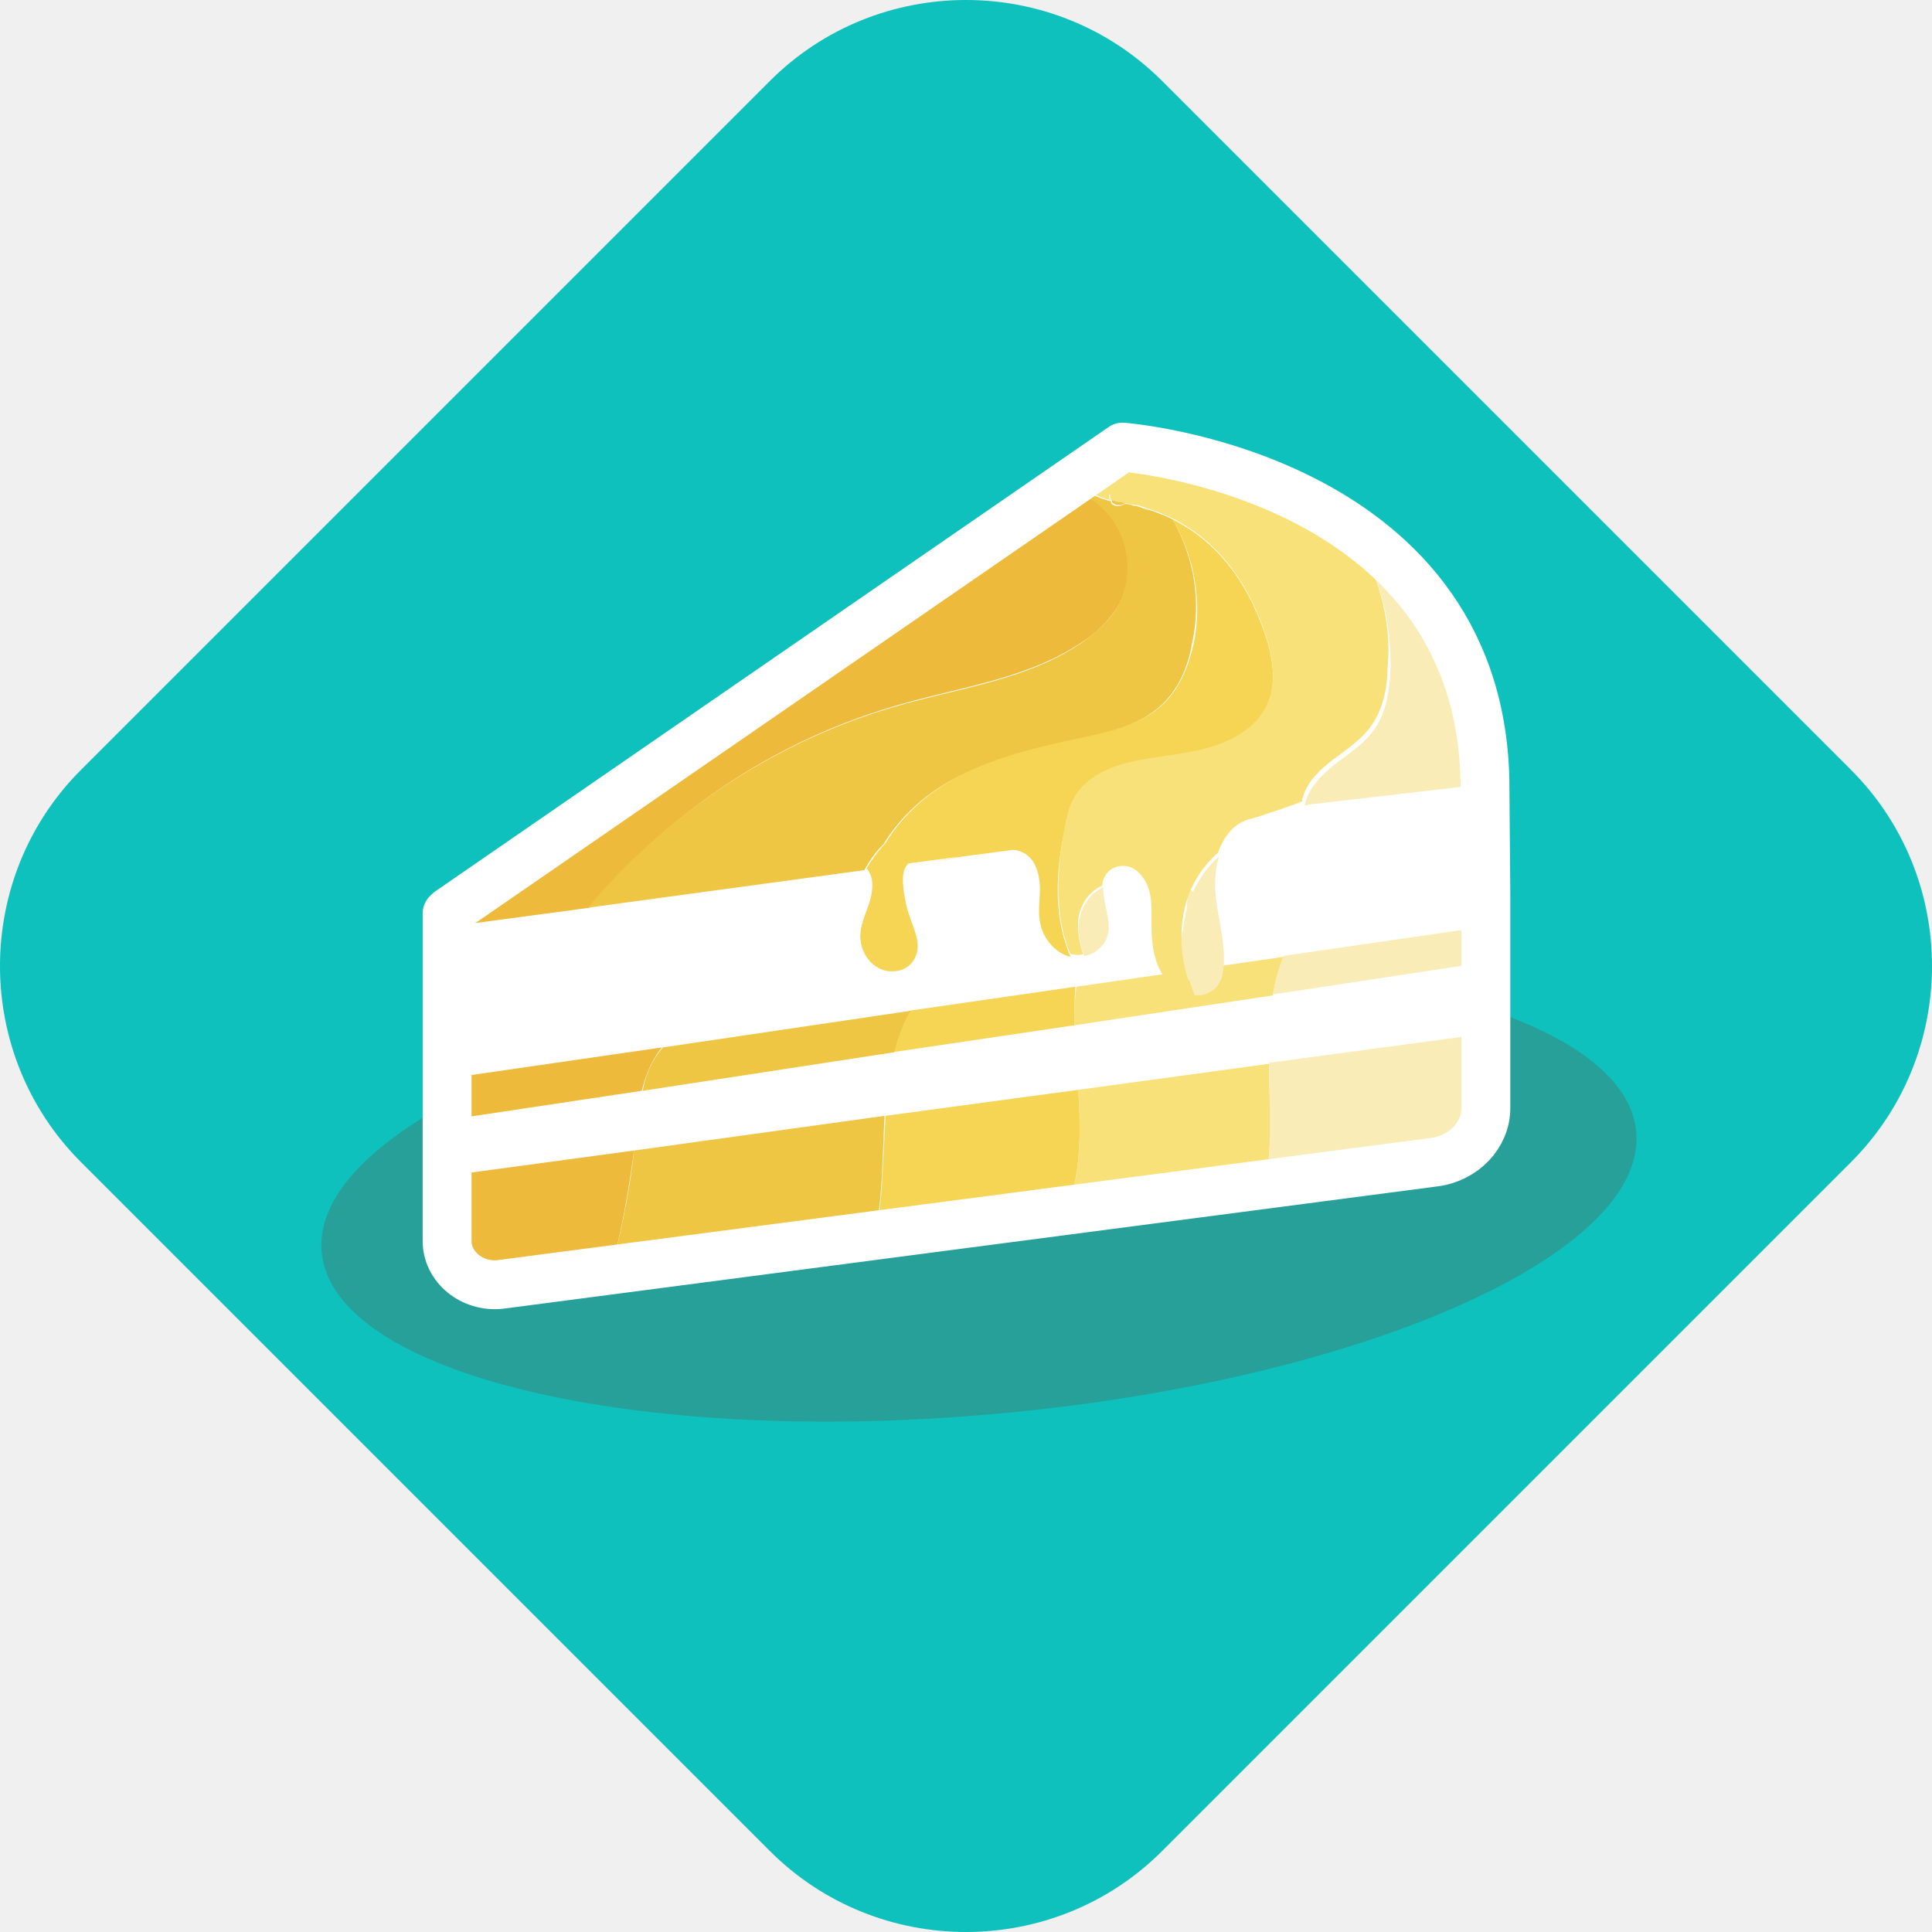
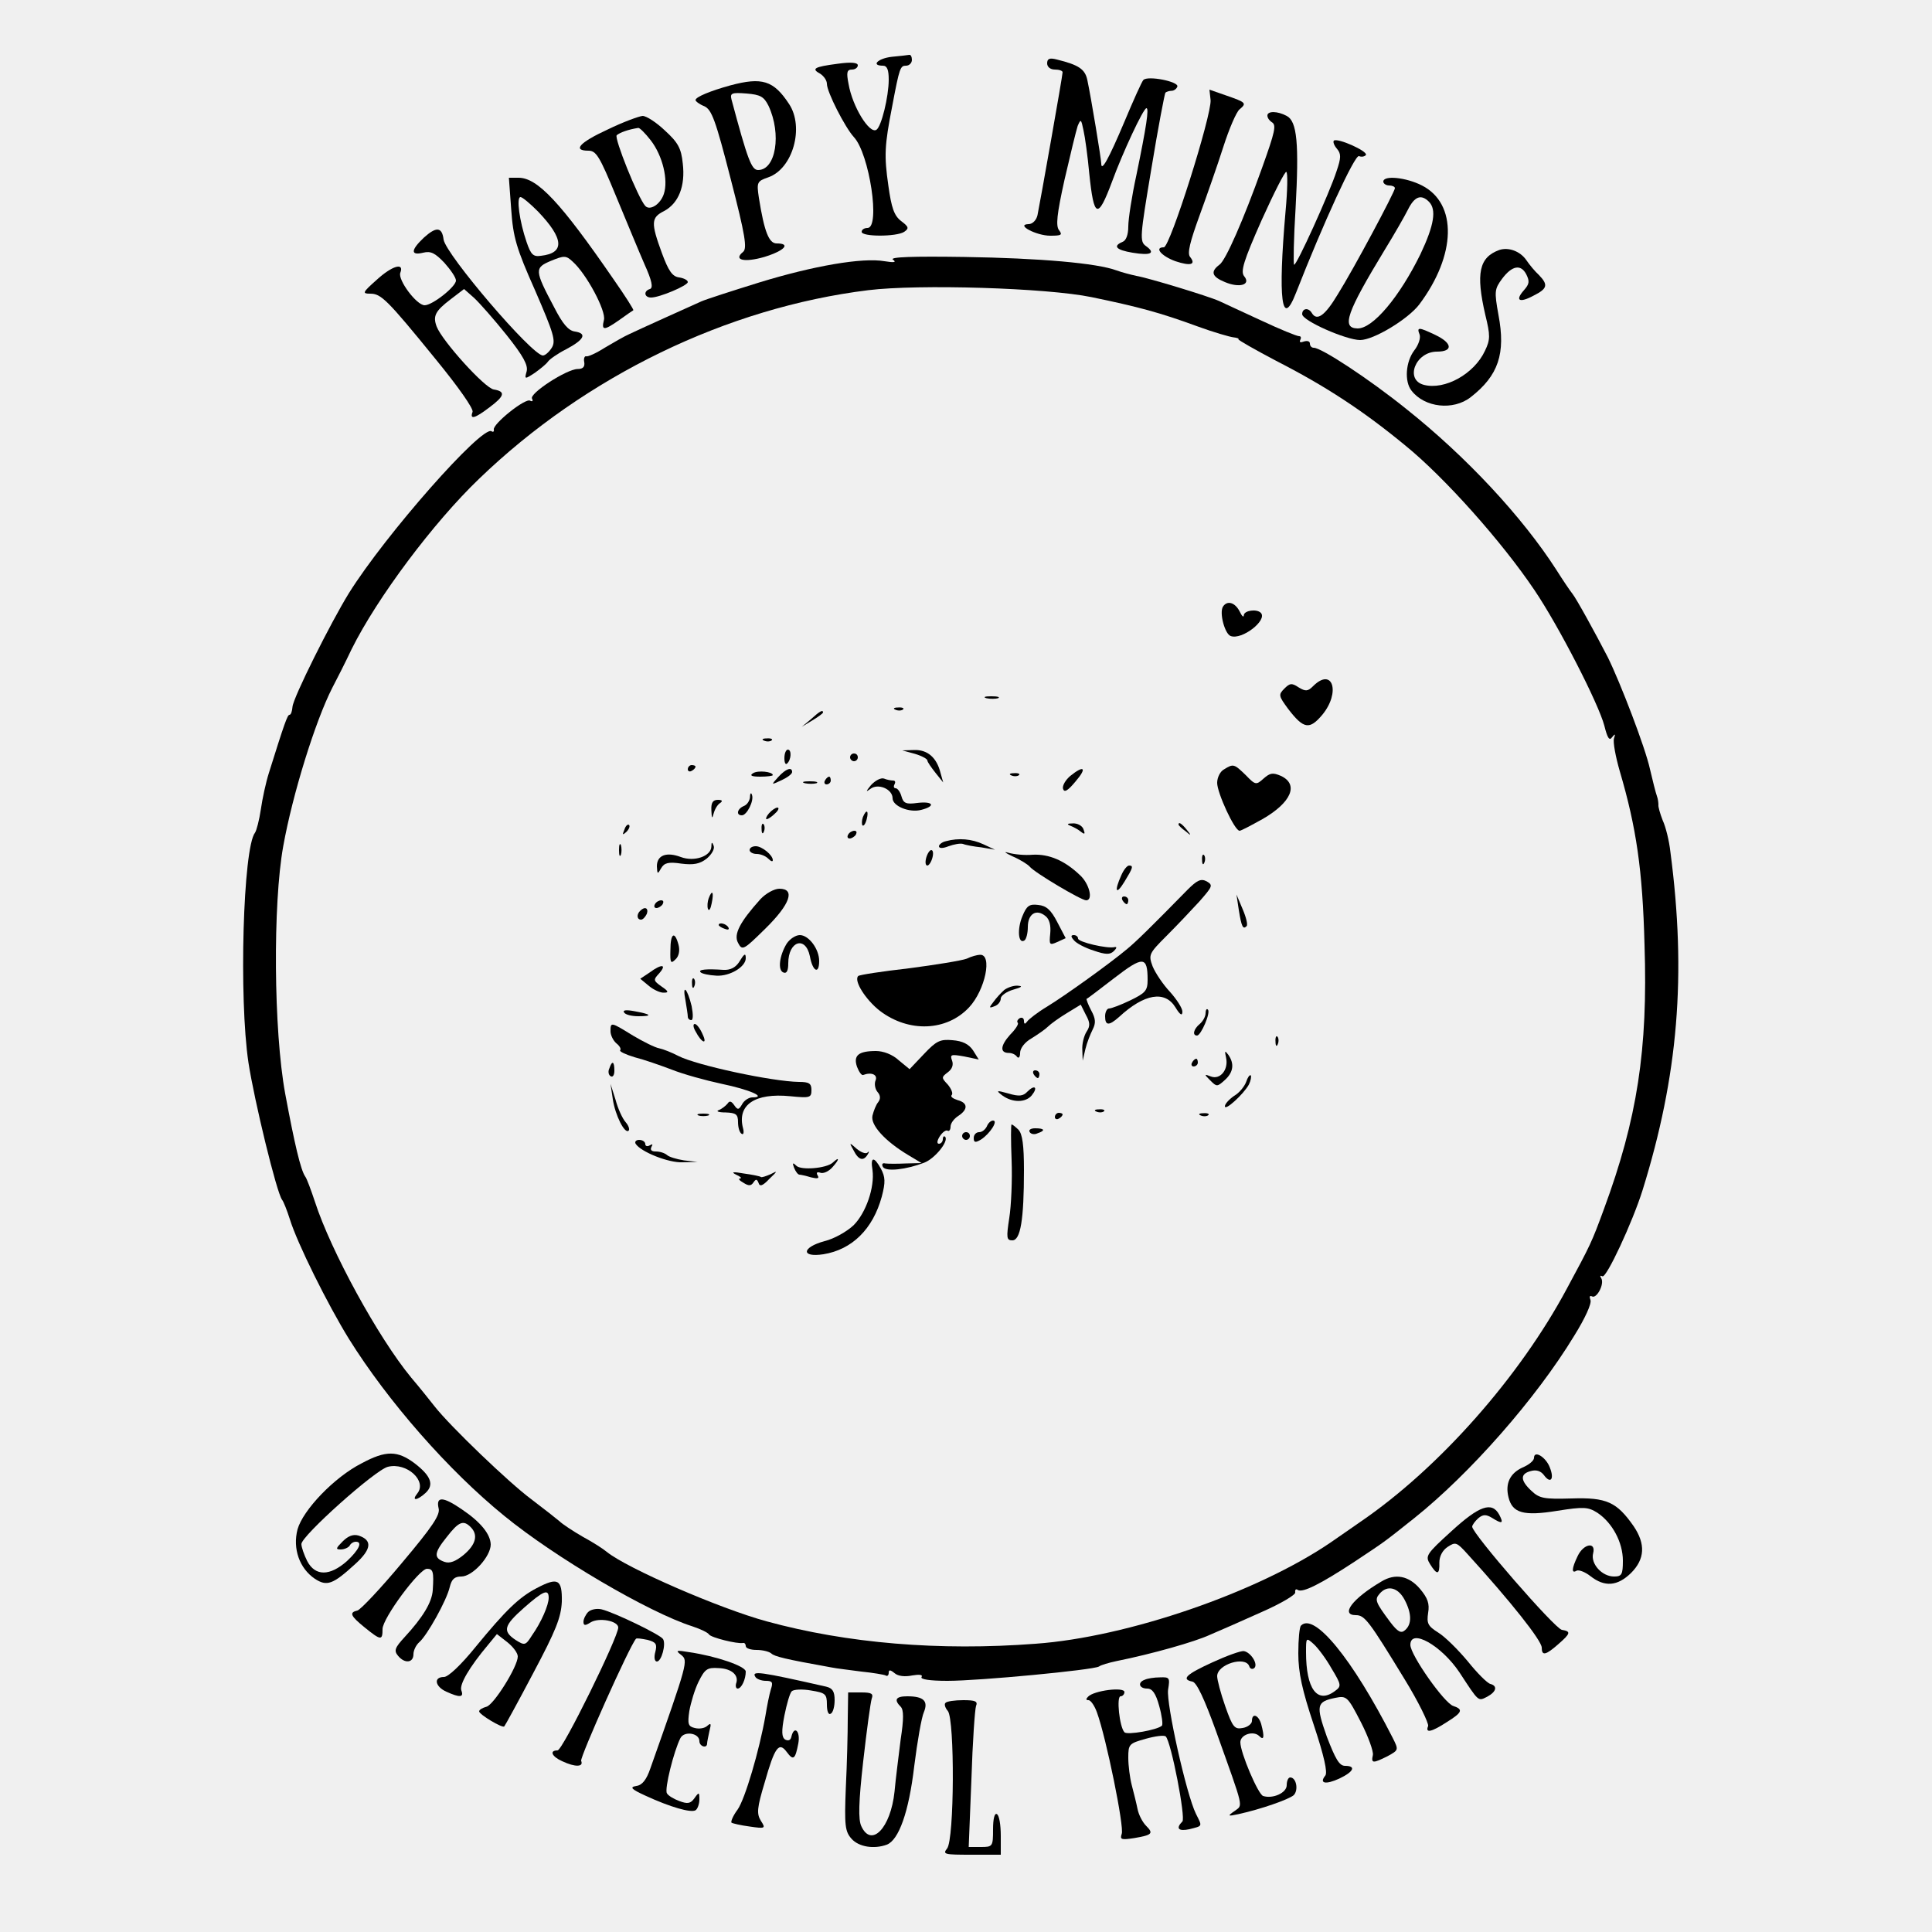
- <svg xmlns="http://www.w3.org/2000/svg" version="1.1" id="Layer_1" x="0px" y="0px" viewBox="0 0 200.5 200.5" enable-background="new 0 0 200.5 200.5" xml:space="preserve">
-   <path fill="#0EC1BC" d="M192.1,120.6l-71.5,71.5c-11.2,11.2-29.5,11.2-40.7,0L8.4,120.6c-11.2-11.2-11.2-29.5,0-40.7L79.9,8.4  c11.2-11.2,29.5-11.2,40.7,0l71.5,71.5C203.3,91.1,203.3,109.4,192.1,120.6z" />
-   <ellipse transform="matrix(0.9958 -9.115107e-02 9.115107e-02 0.9958 -10.8562 9.7731)" fill="#27A09A" cx="101.6" cy="123.7" rx="68.5" ry="23.1" />
-   <g>
-     <path fill="#FFFFFF" d="M153.4,80.8c-0.8-30.3-37.1-32.9-37.1-32.9L47.3,94l0,0l-0.2,0.2l0,1.8l0-1.8v11.2v7.4v3.9v5.3v4.8   c0,2.6,2.6,4.6,5.4,4.3l95.7-12.2c3-0.4,5.2-2.7,5.2-5.4v-4.7V102v-3.4v-6.4L153.4,80.8L153.4,80.8z" />
-     <g>
-       <path fill="#F9E17A" d="M131.7,110.4l-19.8,2.7c0.2,3.3,0.3,6.6-0.4,9.8c-0.1,0.3-0.1,0.5-0.2,0.8l20.3-2.9    c0.2-1.5,0.2-3.1,0.2-4.6C131.8,114.2,131.7,112.3,131.7,110.4z" />
-       <path fill="#F6D555" d="M111.9,113.1l-20,2.7c-0.2,3.6-0.3,7.2-0.7,10.7l20.1-2.8c0.1-0.3,0.1-0.5,0.2-0.8    C112.2,119.6,112.1,116.4,111.9,113.1z" />
-       <path fill="#EDBA3B" d="M47.3,121.9v5.3c0,2.9,2.5,5.1,5.4,4.7l11.1-1.6c0.9-3.6,1.5-7.2,2-10.9L47.3,121.9z" />
-       <path fill="#EFC643" d="M65.8,119.4c-0.4,3.7-1.1,7.3-2,10.9l27.3-3.8c0.5-3.5,0.5-7.1,0.7-10.7L65.8,119.4z" />
-       <path fill="#F9ECB7" d="M131.8,116.1c0,1.5,0,3.1-0.2,4.6l16.4-2.3c3-0.4,5.2-2.9,5.2-5.9v-5.1l-21.5,2.9    C131.7,112.3,131.8,114.2,131.8,116.1z" />
-       <path fill="#F9E17A" d="M111.5,106.4l20.6-3.1c0.2-1.4,0.6-2.7,1.1-4l-21.5,3.1C111.5,103.7,111.5,105,111.5,106.4z" />
-       <path fill="#F9ECB7" d="M132.1,103.2l21.1-3.2v-3.7l-20,2.9C132.7,100.5,132.3,101.9,132.1,103.2z" />
-       <path fill="#EDBA3B" d="M68.6,108.8c0,0,0.1-0.1,0.1-0.1l-21.4,3.1v4.3l19.3-2.9C67,111.6,67.6,110.1,68.6,108.8z" />
-       <path fill="#F6D555" d="M111.5,106.4c0-1.3,0-2.7,0.1-4l-17.3,2.5c-0.8,1.3-1.3,2.8-1.7,4.3L111.5,106.4z" />
-       <path fill="#EFC643" d="M66.7,113.2l26.1-4c0.4-1.5,0.9-3,1.7-4.3l-25.7,3.8c0,0-0.1,0.1-0.1,0.1C67.6,110.1,67,111.6,66.7,113.2z    " />
-       <g>
-         <path fill="none" d="M135.6,83.5l0.1,0C135.7,83.5,135.7,83.5,135.6,83.5z" />
-         <path fill="#F6D555" d="M135.7,83.5l-0.1,0C135.5,83.7,135.7,83.5,135.7,83.5z" />
-         <path fill="#F9ECB7" d="M123.4,92.1c1.2,1.3,1.8,3,2.2,4.7c0.3,1.2,0.5,2.6-0.1,3.7c-0.6,1.1-2.2,1.7-3.1,0.8     c-1-1-0.4-2.6,0.1-3.9c0.7-1.9,0.9-4.1,0.5-6.1" />
-         <path fill="#F9ECB7" d="M112,95.6c-0.2,1.2,0.1,2.4,0.5,3.6c0.6-0.1,1.1-0.3,1.5-0.7c2.1-1.7,0.4-4.4,0.5-6.4     C113.1,92.7,112.2,94.1,112,95.6z" />
-         <path fill="#F9ECB7" d="M123.4,93.6c-1.1,3.1-0.7,6.6,0.6,9.7c0.3,0,0.7,0,1-0.1c1.6-0.5,1.9-1.8,2-3c0.2-2.7-0.8-5.4-0.9-8.2     c0-1,0.1-2.1,0.4-3.1C125.1,90.1,124,91.8,123.4,93.6z" />
-         <path fill="#F9ECB7" d="M139.9,54.5c3,4.4,4.6,9.7,4.4,15.1c-0.1,2.3-0.5,4.6-1.9,6.4c-1.1,1.4-2.7,2.4-4.1,3.5     c-1.3,1.1-2.6,2.4-2.9,4.1c0.1,0,0.2-0.1,0.3-0.1c0.1,0,0.1,0,0.1,0l15.5-1.8c1-0.1,1.8-1,1.7-2     C152.2,67.5,146.6,59.6,139.9,54.5z" />
-         <path fill="#F6D555" d="M131.2,65.6c-1.9-5.5-5-9.4-9.5-11.7c2.2,3.8,3.1,8.4,2.2,12.8c-0.5,2.3-1.4,4.6-3.1,6.3     c-2.4,2.3-5.8,2.9-9,3.6c-4.7,1-9.5,2.1-13.6,4.7c-2.5,1.5-4.8,3.7-6.3,6.2c0,0,0,0,0,0c-0.1,0.1-0.1,0.1-0.2,0.2     c-0.7,0.8-1.3,1.6-1.8,2.5l0.1,0c0.7,0.9,0.6,2.1,0.3,3.2c-0.3,1.1-0.9,2.2-1,3.4c-0.2,1.9,1.2,4.1,3.4,4c0.9,0,1.8-0.5,2.2-1.3     c0.8-1.4,0-2.9-0.5-4.4c-0.4-1.1-0.6-2.3-0.7-3.5c0-0.7,0-1.5,0.6-2c0,0,0,0,0,0l5.3-0.7c-1,0.2-2,0.4-2.9,0.6l3.1-0.6l5.3-0.7     c0.4,0,0.7,0.1,1.1,0.3c1.2,0.6,1.6,2,1.7,3.2c0.1,1.3-0.2,2.6,0,3.8c0.2,1.7,1.5,3.4,3.2,3.8c-0.3-0.7-0.5-1.3-0.7-2     c-1-3.6-0.7-7.5,0.1-11.2c0.2-1.1,0.5-2.2,1-3.1c0.4-0.7,0.9-1.2,1.6-1.7c0.5-0.4,1-0.7,1.5-1c2.8-1.4,6-1.5,9.1-2     c3.1-0.6,6.3-1.9,7.7-4.7C132.6,71,132.1,68.1,131.2,65.6z" />
-         <path fill="none" d="M116.8,52.2C116.8,52.2,116.8,52.2,116.8,52.2c-0.2,0-0.3-0.1-0.5-0.1C116.5,52.2,116.6,52.2,116.8,52.2z" />
-         <path fill="none" d="M117.8,52.5c-0.3-0.1-0.6-0.2-1-0.2c0,0,0,0,0,0C117.1,52.3,117.4,52.4,117.8,52.5z" />
-         <path fill="none" d="M117.9,52.5c0.4,0.1,0.8,0.2,1.2,0.4C118.7,52.7,118.3,52.6,117.9,52.5z" />
-         <path fill="none" d="M119.2,52.9c0.9,0.3,1.7,0.6,2.5,1C120.9,53.5,120.1,53.2,119.2,52.9z" />
-         <path fill="#F9E17A" d="M115.2,51.3c0,0.2,0,0.4,0.1,0.6c0,0,0.1,0,0.1,0c0-0.2,0-0.3,0-0.5C115.3,51.4,115.3,51.3,115.2,51.3z" />
-         <path fill="#F9E17A" d="M139.9,54.5c-10.6-8.2-23.9-9.2-23.9-9.2l-1.2,0.9l-2.5,1.8l-2.5,1.8c1,0.2,1.9,0.4,2.9,0.7     c0.5,0.7,1.4,1.1,2.5,1.4c-0.1-0.2-0.1-0.4-0.1-0.6c0.1,0,0.1,0.1,0.2,0.1c0,0.2,0,0.3,0,0.5c0.3,0.1,0.6,0.1,0.9,0.2     c0.2,0,0.3,0.1,0.5,0.1c0.3,0.1,0.6,0.1,1,0.2c0.1,0,0.1,0,0.2,0c0.4,0.1,0.8,0.2,1.2,0.4c0,0,0,0,0.1,0c0.9,0.3,1.7,0.6,2.5,1     c0,0,0,0,0,0v0c4.5,2.3,7.6,6.2,9.5,11.7c0.9,2.5,1.4,5.4,0.2,7.8c-1.4,2.8-4.6,4.1-7.7,4.7c-3.1,0.6-6.3,0.7-9.1,2     c-1.2,0.6-2.4,1.5-3.1,2.7c-0.6,1-0.8,2.1-1,3.1c-0.7,3.7-1,7.6-0.1,11.2c0.2,0.7,0.4,1.4,0.7,2c0.2,0,0.4,0.1,0.7,0.1     c0.2,0,0.4,0,0.6-0.1c-0.4-1.2-0.6-2.4-0.5-3.6c0.2-1.5,1.1-2.9,2.5-3.5c0-0.6,0.3-1.2,0.8-1.6c0.8-0.6,2-0.6,2.8,0.1     c1.7,1.5,1.5,3.6,1.5,5.5c0,2.3,0.3,4.8,2.1,6.3c0.6,0.5,1.4,0.8,2.2,0.8c-1.3-3-1.6-6.5-0.6-9.7c0.6-1.8,1.7-3.5,3.2-4.8     c0.6-1.7,1.7-3.1,3.3-3.5c0.6-0.1,4.3-1.4,5.4-1.8c0.3-1.7,1.5-3,2.9-4.1c1.4-1.1,3-2.1,4.1-3.5c1.4-1.8,1.9-4.2,1.9-6.4     C144.5,64.3,142.9,58.9,139.9,54.5z" />
-         <path fill="#EFC643" d="M115.4,51.9c0,0.1,0,0.1,0,0.2c0.3,0.4,1,0.4,1.4,0.1c-0.2,0-0.3-0.1-0.5-0.1     C116,52.1,115.7,52,115.4,51.9z" />
-         <path fill="#EFC643" d="M117.8,52.5c0.1,0,0.1,0,0.2,0C117.9,52.5,117.8,52.5,117.8,52.5z" />
-         <polygon fill="#EFC643" points="121.7,53.9 121.7,53.9 121.7,53.9    " />
-         <path fill="#EFC643" d="M119.1,52.9C119.2,52.9,119.2,52.9,119.1,52.9C119.2,52.9,119.2,52.9,119.1,52.9z" />
-         <path fill="#EDBA3B" d="M93.8,73c6.4-1.8,13.2-2.7,18.7-6.5c1.5-1,2.8-2.3,3.7-3.9c1.3-2.5,1.2-5.8-0.3-8.2     c-1.4-2.3-3.9-3.9-6.6-4.2L48.9,94.8c-0.4,0.3-0.2,1,0.4,1l11.9-1.6C69.6,84,81.1,76.5,93.8,73z" />
-         <path fill="#EFC643" d="M121.7,53.9C121.7,53.9,121.7,53.9,121.7,53.9c-0.8-0.4-1.6-0.7-2.5-1c0,0,0,0-0.1,0     c-0.4-0.1-0.8-0.3-1.2-0.4c-0.1,0-0.1,0-0.2,0c-0.3-0.1-0.6-0.2-1-0.2c-0.4,0.3-1.1,0.3-1.4-0.1c0-0.1,0-0.1,0-0.2     c0,0-0.1,0-0.1,0c0,0,0,0.1,0,0.1c0,0,0-0.1,0-0.1c-1.1-0.3-2-0.6-2.5-1.4c-1-0.3-1.9-0.5-2.9-0.7l-0.6,0.4     c2.7,0.3,5.2,1.9,6.6,4.2c1.5,2.5,1.6,5.7,0.3,8.2c-0.8,1.6-2.2,2.8-3.7,3.9c-5.4,3.8-12.3,4.7-18.7,6.5     c-12.7,3.5-24.2,11-32.7,21.1l28.7-3.9c0.5-0.9,1.1-1.8,1.8-2.5c0.1-0.1,0.1-0.1,0.2-0.2c1.5-2.5,3.8-4.7,6.3-6.2     c4.1-2.5,8.9-3.7,13.6-4.7c3.2-0.7,6.6-1.3,9-3.6c1.7-1.6,2.7-3.9,3.1-6.3C124.7,62.4,123.9,57.8,121.7,53.9z" />
-       </g>
-     </g>
-     <path fill="none" stroke="#FFFFFF" stroke-width="5.074" stroke-linecap="round" stroke-linejoin="round" stroke-miterlimit="10" d="   M154.1,80.8c-0.8-31.6-37.6-34.4-37.6-34.4L46.6,94.6l0,0l-0.2,0.2l0,0l0,0v11.7v7.7v4.1v5.5v5c0,2.7,2.6,4.8,5.5,4.5l97-12.7   c3-0.4,5.3-2.8,5.3-5.6v-4.9v-7v-3.5v-6.7L154.1,80.8L154.1,80.8z" />
+ <svg xmlns="http://www.w3.org/2000/svg" version="1.0" width="500pt" height="500pt" viewBox="0 0 500 500" preserveAspectRatio="xMidYMid meet">
+   <g transform="translate(0,500) scale(0.1,-0.1)" fill="#000000" stroke="none">
+     <path d="M2308 4853 c-36 -4 -55 -23 -23 -23 11 0 15 -11 15 -36 0 -44 -19 -122 -32 -130 -18 -11 -62 60 -72 119 -6 30 -4 37 9 37 8 0 15 5 15 11 0 7 -17 9 -52 4 -62 -8 -69 -13 -45 -26 9 -6 17 -17 17 -26 0 -21 47 -113 70 -138 40 -43 69 -235 35 -235 -8 0 -15 -4 -15 -10 0 -13 90 -13 110 0 13 9 12 13 -8 28 -18 14 -25 34 -33 92 -11 77 -10 103 10 205 19 101 21 105 36 105 8 0 15 7 15 15 0 8 -3 14 -7 13 -5 -1 -25 -3 -45 -5z" />
+     <path d="M2710 4836 c0 -9 8 -16 20 -16 11 0 20 -3 20 -7 0 -9 -58 -336 -65 -370 -3 -13 -13 -23 -23 -23 -35 -1 20 -30 56 -30 29 0 32 2 23 14 -9 11 -6 41 14 131 15 65 30 127 34 139 8 19 9 18 15 -11 4 -17 11 -68 15 -112 12 -116 22 -120 59 -21 27 74 81 190 89 190 7 0 0 -47 -26 -173 -12 -55 -21 -114 -21 -133 0 -22 -6 -37 -15 -40 -26 -11 -16 -21 26 -28 48 -8 60 -1 35 17 -17 12 -16 23 14 202 17 104 34 192 36 195 3 3 11 5 16 5 6 0 13 5 15 11 4 13 -77 29 -88 17 -4 -4 -26 -53 -49 -108 -41 -97 -60 -131 -60 -108 0 11 -26 169 -36 216 -6 28 -22 39 -79 53 -19 5 -25 2 -25 -10z" />
+     <path d="M1890 4779 c-51 -14 -90 -30 -90 -38 0 -3 10 -11 23 -16 19 -9 29 -36 68 -188 38 -147 43 -180 32 -189 -26 -21 3 -28 55 -13 52 16 70 35 32 35 -20 0 -32 30 -46 118 -6 40 -5 43 24 53 64 22 94 130 54 190 -40 61 -70 70 -152 48z m99 -53 c34 -73 19 -166 -27 -166 -17 0 -27 26 -69 183 -4 16 1 18 39 15 36 -3 45 -8 57 -32z" />
+     <path d="M3133 4741 c3 -39 -105 -381 -121 -381 -26 0 -6 -23 30 -36 39 -13 54 -9 38 11 -8 9 0 40 24 106 19 52 47 132 62 179 15 47 34 91 42 97 19 16 17 18 -35 36 l-43 15 3 -27z" />
+     <path d="M3280 4701 c0 -6 5 -13 11 -17 13 -7 9 -24 -25 -119 -48 -134 -94 -239 -110 -250 -24 -18 -20 -31 14 -45 38 -16 68 -7 50 15 -10 12 -2 39 45 145 32 71 61 128 64 125 4 -2 3 -48 -2 -102 -20 -228 -10 -306 27 -211 70 179 152 358 163 354 7 -3 15 -1 18 3 5 10 -74 45 -83 37 -3 -3 1 -13 8 -21 11 -13 11 -23 -1 -58 -18 -56 -105 -248 -110 -242 -2 2 -1 68 4 147 9 166 4 224 -23 238 -24 13 -50 13 -50 1z" />
+     <path d="M1573 4665 c-74 -34 -92 -55 -50 -55 20 0 29 -15 71 -117 27 -65 60 -145 74 -177 19 -42 23 -61 14 -64 -17 -5 -15 -22 3 -22 22 0 95 31 95 40 0 5 -10 10 -22 12 -18 2 -28 17 -45 63 -29 79 -28 92 6 109 37 20 55 64 48 123 -4 39 -12 54 -46 85 -22 21 -48 38 -58 38 -10 -1 -51 -16 -90 -35z m111 -28 c31 -40 46 -103 34 -139 -9 -27 -36 -44 -48 -31 -19 21 -81 176 -74 183 8 7 30 15 56 19 4 0 18 -14 32 -32z" />
+     <path d="M1323 4458 c5 -72 13 -100 62 -210 48 -111 54 -130 43 -148 -7 -11 -17 -20 -23 -20 -28 0 -251 261 -257 300 -4 33 -19 34 -51 5 -34 -32 -35 -47 -2 -39 20 5 31 -1 55 -26 16 -18 30 -38 30 -46 0 -16 -61 -64 -81 -64 -21 0 -70 66 -63 84 11 28 -22 18 -62 -19 -36 -32 -37 -35 -16 -35 28 0 43 -14 169 -169 59 -72 99 -129 96 -137 -8 -21 6 -17 44 12 39 29 42 41 11 46 -23 3 -134 126 -148 163 -10 27 -4 40 37 71 l34 26 26 -23 c14 -13 52 -56 84 -96 43 -54 56 -78 52 -94 -6 -21 -5 -21 21 -4 14 10 30 23 34 29 4 6 25 21 47 32 47 25 55 41 23 46 -17 2 -32 20 -54 63 -51 96 -51 102 -8 120 34 14 39 14 56 -2 36 -32 87 -128 81 -151 -7 -28 0 -28 40 0 18 13 34 24 36 25 2 1 -21 37 -51 80 -137 199 -197 263 -246 263 l-25 0 6 -82z m69 -5 c68 -71 70 -108 8 -115 -20 -3 -26 3 -37 35 -19 55 -27 117 -16 117 5 0 25 -17 45 -37z" />
+     <path d="M3580 4530 c0 -5 7 -10 15 -10 8 0 15 -3 15 -7 0 -9 -106 -208 -148 -275 -33 -55 -54 -70 -67 -48 -9 15 -25 12 -25 -3 0 -17 114 -67 150 -67 35 0 124 54 153 92 96 128 99 261 7 308 -41 21 -100 27 -100 10z m118 -52 c20 -20 14 -60 -22 -136 -54 -110 -123 -193 -163 -192 -42 1 -28 41 71 204 24 39 51 86 60 104 17 34 34 40 54 20z" />
+     <path d="M3880 4353 c-52 -19 -61 -60 -36 -168 13 -53 13 -64 -1 -93 -28 -60 -104 -102 -158 -88 -50 13 -22 86 34 86 42 0 40 22 -4 43 -44 21 -49 21 -41 1 3 -9 -3 -27 -14 -41 -22 -29 -26 -80 -7 -104 34 -44 108 -52 153 -17 72 56 91 113 72 213 -11 61 -10 67 9 93 26 35 49 39 63 12 9 -18 8 -25 -6 -41 -24 -27 -12 -34 25 -14 36 18 38 28 14 53 -10 9 -25 27 -33 39 -16 23 -46 34 -70 26z" />
+     <path d="M2311 4328 c10 -7 3 -8 -22 -4 -57 10 -184 -12 -324 -55 -71 -22 -139 -44 -150 -49 -38 -17 -160 -72 -185 -84 -14 -6 -43 -23 -65 -36 -22 -14 -44 -24 -48 -22 -4 1 -7 -6 -5 -15 2 -12 -3 -18 -17 -18 -28 0 -127 -64 -118 -77 3 -6 1 -8 -5 -5 -12 8 -98 -61 -94 -75 1 -5 -2 -7 -6 -4 -25 15 -274 -267 -369 -419 -47 -76 -144 -270 -146 -294 -1 -12 -4 -21 -8 -21 -5 0 -13 -22 -53 -150 -8 -25 -17 -67 -21 -95 -4 -27 -11 -54 -15 -60 -31 -39 -42 -429 -17 -595 15 -98 73 -337 87 -355 4 -5 13 -28 20 -50 19 -62 98 -221 153 -310 101 -162 258 -341 402 -458 132 -108 374 -250 487 -286 21 -7 40 -16 43 -21 5 -8 73 -25 88 -22 4 1 7 -3 7 -8 0 -6 13 -10 28 -10 15 0 32 -4 38 -9 8 -8 37 -15 154 -36 14 -3 50 -7 79 -11 30 -3 59 -8 63 -10 4 -3 8 0 8 7 0 8 4 8 15 -1 9 -8 27 -10 46 -6 18 3 28 2 24 -4 -4 -6 21 -10 67 -10 83 0 376 28 392 37 5 4 26 10 45 14 94 19 203 50 242 68 24 10 85 37 134 59 50 22 89 45 87 51 -1 7 2 10 7 6 13 -7 56 14 146 73 81 54 72 47 155 113 144 115 315 309 414 472 28 45 46 84 42 93 -3 8 -2 12 4 9 12 -7 33 32 24 47 -4 6 -3 8 3 5 10 -6 78 140 104 223 92 296 114 556 72 875 -3 28 -12 65 -20 82 -7 18 -12 36 -11 40 0 5 -1 15 -4 23 -3 8 -11 40 -18 70 -12 55 -76 222 -109 289 -32 62 -82 153 -92 165 -5 6 -24 34 -41 61 -88 137 -233 293 -389 417 -97 78 -219 158 -239 158 -6 0 -10 5 -10 11 0 6 -7 8 -16 5 -8 -3 -12 -2 -9 4 3 6 2 10 -3 10 -6 0 -50 18 -99 41 -48 22 -97 45 -108 50 -29 13 -184 60 -214 65 -14 3 -37 9 -51 14 -50 19 -199 32 -394 35 -133 2 -195 0 -185 -7z m514 -97 c121 -25 177 -40 275 -76 41 -15 83 -27 92 -28 9 -1 15 -3 13 -5 -1 -2 43 -27 98 -56 127 -65 225 -129 334 -219 101 -82 250 -249 334 -374 63 -93 166 -294 181 -351 8 -32 13 -40 20 -30 8 10 9 9 5 -3 -3 -9 4 -47 15 -85 43 -146 59 -256 64 -449 9 -272 -19 -451 -105 -684 -32 -87 -34 -91 -96 -206 -122 -228 -330 -464 -535 -604 -19 -13 -53 -37 -75 -52 -190 -130 -527 -246 -765 -263 -249 -19 -488 1 -696 58 -121 33 -361 137 -414 180 -8 7 -36 25 -62 39 -26 15 -53 33 -60 40 -7 6 -40 32 -73 57 -58 43 -210 189 -250 240 -11 14 -38 48 -61 75 -85 103 -208 328 -249 455 -10 30 -21 60 -25 65 -12 17 -28 86 -52 215 -30 164 -32 491 -5 640 24 134 83 324 127 410 10 19 33 64 50 100 66 133 212 328 330 441 276 266 642 443 1007 488 130 16 462 6 578 -18z" />
+     <path d="M3165 3430 c-10 -16 5 -71 20 -76 29 -11 96 41 78 60 -11 11 -43 6 -44 -6 0 -7 -5 -3 -11 10 -12 23 -32 29 -43 12z" />
+     <path d="M3398 3224 c-13 -13 -19 -14 -37 -3 -18 12 -23 11 -37 -3 -16 -16 -15 -19 10 -53 40 -52 55 -54 88 -15 48 58 27 125 -24 74z" />
+     <path d="M2553 3193 c9 -2 23 -2 30 0 6 3 -1 5 -18 5 -16 0 -22 -2 -12 -5z" />
+     <path d="M2318 3163 c7 -3 16 -2 19 1 4 3 -2 6 -13 5 -11 0 -14 -3 -6 -6z" />
+     <path d="M2099 3139 l-24 -20 28 17 c15 9 27 18 27 20 0 8 -8 4 -31 -17z" />
+     <path d="M1978 3083 c7 -3 16 -2 19 1 4 3 -2 6 -13 5 -11 0 -14 -3 -6 -6z" />
+     <path d="M2030 3038 c0 -12 3 -18 7 -14 11 10 12 36 2 36 -5 0 -9 -10 -9 -22z" />
+     <path d="M2368 3049 c17 -5 32 -13 32 -17 0 -4 10 -18 21 -32 l20 -25 -7 25 c-10 40 -34 60 -68 59 l-31 -1 33 -9z" />
+     <path d="M2200 3040 c0 -5 5 -10 10 -10 6 0 10 5 10 10 0 6 -4 10 -10 10 -5 0 -10 -4 -10 -10z" />
+     <path d="M1780 3009 c0 -5 5 -7 10 -4 6 3 10 8 10 11 0 2 -4 4 -10 4 -5 0 -10 -5 -10 -11z" />
+     <path d="M3168 3009 c-10 -5 -18 -21 -18 -35 0 -26 45 -124 58 -124 4 0 30 14 59 30 75 43 95 90 48 112 -21 9 -28 8 -45 -7 -19 -17 -21 -17 -46 9 -30 29 -32 30 -56 15z" />
+     <path d="M1949 2999 c-10 -6 -4 -9 19 -9 17 0 32 2 32 4 0 9 -39 13 -51 5z" />
+     <path d="M2014 2989 c-19 -21 -19 -21 9 -8 15 7 27 16 27 21 0 14 -16 9 -36 -13z" />
+     <path d="M2770 2992 c-12 -10 -21 -25 -19 -33 3 -11 12 -6 32 18 31 36 23 44 -13 15z" />
+     <path d="M2618 2993 c7 -3 16 -2 19 1 4 3 -2 6 -13 5 -11 0 -14 -3 -6 -6z" />
+     <path d="M2135 2980 c-3 -5 -1 -10 4 -10 6 0 11 5 11 10 0 6 -2 10 -4 10 -3 0 -8 -4 -11 -10z" />
+     <path d="M2254 2968 c-13 -16 -14 -19 -2 -10 20 16 58 0 58 -24 0 -20 43 -38 74 -30 39 10 31 23 -10 18 -29 -4 -36 -1 -41 17 -3 11 -10 21 -15 21 -5 0 -6 5 -3 10 3 6 2 10 -4 10 -5 0 -16 2 -23 5 -8 3 -23 -5 -34 -17z" />
+     <path d="M2083 2973 c9 -2 23 -2 30 0 6 3 -1 5 -18 5 -16 0 -22 -2 -12 -5z" />
+     <path d="M1941 2937 c-1 -10 -8 -20 -16 -23 -17 -7 -21 -24 -5 -24 13 0 32 38 26 53 -2 7 -5 4 -5 -6z" />
+     <path d="M1841 2903 c1 -22 2 -23 6 -8 3 11 10 23 17 27 7 5 5 8 -6 8 -13 0 -18 -7 -17 -27z" />
+     <path d="M1990 2895 c-7 -8 -9 -15 -6 -15 4 0 14 7 22 15 9 8 11 15 6 15 -5 0 -15 -7 -22 -15z" />
+     <path d="M2233 2885 c-3 -9 -3 -18 -1 -21 3 -3 8 4 11 16 6 23 -1 27 -10 5z" />
+     <path d="M1616 2853 c-6 -14 -5 -15 5 -6 7 7 10 15 7 18 -3 3 -9 -2 -12 -12z" />
+     <path d="M1971 2854 c0 -11 3 -14 6 -6 3 7 2 16 -1 19 -3 4 -6 -2 -5 -13z" />
+     <path d="M2770 2863 c8 -3 21 -10 28 -16 9 -7 11 -6 6 7 -3 9 -16 16 -28 15 -14 0 -16 -2 -6 -6z" />
+     <path d="M3050 2866 c0 -2 8 -10 18 -17 15 -13 16 -12 3 4 -13 16 -21 21 -21 13z" />
+     <path d="M2195 2840 c-3 -5 -2 -10 4 -10 5 0 13 5 16 10 3 6 2 10 -4 10 -5 0 -13 -4 -16 -10z" />
+     <path d="M2448 2823 c-10 -2 -18 -9 -18 -13 0 -6 10 -6 25 0 14 5 30 8 37 6 7 -3 29 -7 48 -9 l35 -6 -30 14 c-30 14 -64 17 -97 8z" />
+     <path d="M1602 2800 c0 -14 2 -19 5 -12 2 6 2 18 0 25 -3 6 -5 1 -5 -13z" />
+     <path d="M1841 2809 c-1 -25 -44 -40 -79 -27 -37 14 -62 5 -62 -24 1 -21 2 -21 11 -5 8 14 19 17 52 12 32 -4 48 -1 66 13 13 11 21 25 18 33 -4 11 -6 10 -6 -2z" />
+     <path d="M1940 2800 c0 -5 8 -10 18 -10 10 0 23 -5 30 -12 7 -7 12 -9 12 -4 0 13 -28 36 -44 36 -9 0 -16 -4 -16 -10z" />
+     <path d="M2397 2780 c-3 -11 -2 -20 3 -20 4 0 10 9 13 20 3 11 2 20 -3 20 -4 0 -10 -9 -13 -20z" />
+     <path d="M2620 2784 c19 -8 40 -21 45 -27 12 -15 133 -87 146 -87 19 0 8 44 -17 66 -39 37 -79 54 -121 52 -21 -2 -49 1 -63 5 -14 4 -9 0 10 -9z" />
+     <path d="M3111 2774 c0 -11 3 -14 6 -6 3 7 2 16 -1 19 -3 4 -6 -2 -5 -13z" />
+     <path d="M2902 2735 c-19 -42 -14 -53 8 -17 22 36 24 42 12 42 -5 0 -14 -11 -20 -25z" />
+     <path d="M3073 2697 c-97 -99 -133 -134 -156 -153 -44 -37 -161 -121 -207 -149 -25 -15 -48 -33 -52 -39 -5 -7 -8 -7 -8 2 0 7 -5 10 -11 7 -6 -4 -8 -9 -5 -12 3 -3 -6 -17 -20 -31 -25 -28 -27 -47 -3 -47 8 0 17 -4 21 -10 4 -5 8 -1 8 10 0 12 12 28 30 38 16 10 35 23 42 30 7 7 29 23 49 35 l36 22 13 -26 c11 -20 12 -29 2 -44 -7 -11 -12 -32 -11 -47 l1 -28 7 30 c4 17 13 39 19 51 8 16 8 27 -4 49 -8 15 -13 29 -12 30 2 0 34 25 72 54 74 57 86 57 86 -5 0 -28 -6 -34 -45 -53 -25 -12 -49 -21 -55 -21 -5 0 -10 -9 -10 -20 0 -25 10 -25 36 -2 66 61 119 69 146 25 12 -20 18 -23 18 -11 0 9 -15 32 -32 51 -18 19 -38 49 -45 66 -11 30 -10 33 36 79 26 26 64 66 85 89 34 39 36 42 19 52 -15 8 -25 3 -50 -22z" />
+     <path d="M1968 2673 c-53 -59 -70 -91 -58 -113 11 -21 14 -19 71 37 64 63 78 103 36 103 -13 0 -35 -12 -49 -27z" />
+     <path d="M1834 2675 c-3 -8 -4 -20 -2 -27 3 -7 7 -1 10 15 6 29 1 36 -8 12z" />
+     <path d="M2905 2670 c3 -5 8 -10 11 -10 2 0 4 5 4 10 0 6 -5 10 -11 10 -5 0 -7 -4 -4 -10z" />
+     <path d="M3206 2645 c7 -44 11 -51 20 -42 4 3 -1 23 -10 44 l-16 38 6 -40z" />
+     <path d="M1695 2660 c-3 -5 -2 -10 4 -10 5 0 13 5 16 10 3 6 2 10 -4 10 -5 0 -13 -4 -16 -10z" />
+     <path d="M2646 2629 c-14 -33 -11 -73 5 -63 5 3 9 19 9 35 0 34 22 48 46 28 10 -8 14 -24 12 -45 -3 -29 -2 -31 18 -22 l22 10 -22 42 c-16 31 -28 42 -49 44 -23 3 -30 -2 -41 -29z" />
+     <path d="M1657 2643 c-10 -9 -9 -23 2 -23 5 0 11 7 15 15 5 15 -5 20 -17 8z" />
+     <path d="M1860 2606 c0 -2 7 -7 16 -10 8 -3 12 -2 9 4 -6 10 -25 14 -25 6z" />
+     <path d="M1735 2541 c-1 -33 1 -36 13 -24 9 8 12 23 8 38 -10 37 -21 30 -21 -14z" />
+     <path d="M2036 2558 c-19 -31 -24 -70 -8 -75 8 -3 12 5 12 24 0 58 45 72 56 18 7 -39 24 -48 24 -12 0 31 -27 67 -50 67 -11 0 -26 -10 -34 -22z" />
+     <path d="M2779 2567 c6 -8 29 -20 51 -27 32 -11 43 -11 53 -1 7 7 8 11 2 10 -19 -5 -95 13 -95 22 0 5 -5 9 -11 9 -8 0 -8 -4 0 -13z" />
+     <path d="M1912 2509 c-9 -13 -22 -20 -40 -19 -43 3 -66 1 -59 -6 3 -4 22 -8 41 -9 35 -2 76 23 76 45 0 15 -4 12 -18 -11z" />
+     <path d="M2502 2519 c-13 -5 -81 -16 -150 -25 -70 -8 -129 -17 -131 -20 -12 -12 19 -61 56 -90 75 -57 173 -53 231 9 42 45 61 138 28 136 -6 0 -22 -4 -34 -10z" />
+     <path d="M1681 2483 l-24 -16 23 -19 c12 -10 30 -18 39 -17 12 0 11 4 -7 16 -21 15 -22 17 -6 34 21 24 6 25 -25 2z" />
+     <path d="M1791 2454 c0 -11 3 -14 6 -6 3 7 2 16 -1 19 -3 4 -6 -2 -5 -13z" />
+     <path d="M2599 2438 c-8 -7 -21 -21 -28 -31 -12 -15 -12 -17 3 -11 9 3 16 12 16 20 0 7 15 18 33 23 21 6 25 9 11 10 -11 1 -27 -5 -35 -11z" />
+     <path d="M1774 2411 c3 -18 6 -37 6 -42 0 -5 4 -9 9 -9 5 0 5 15 1 36 -11 46 -25 60 -16 15z" />
+     <path d="M1615 2380 c3 -6 20 -10 37 -10 38 0 34 5 -10 13 -21 4 -31 3 -27 -3z" />
+     <path d="M3120 2378 c0 -9 -7 -21 -15 -28 -16 -13 -20 -30 -7 -30 10 0 36 60 28 67 -3 4 -6 -1 -6 -9z" />
+     <path d="M1580 2331 c0 -10 7 -24 15 -31 9 -7 13 -15 10 -18 -3 -3 14 -11 37 -18 24 -6 67 -21 96 -32 30 -12 88 -28 130 -37 72 -15 118 -35 79 -35 -9 0 -21 -8 -26 -17 -9 -16 -12 -16 -21 -3 -7 10 -12 12 -17 4 -5 -6 -15 -14 -23 -17 -8 -3 0 -6 18 -6 27 -1 32 -5 32 -25 0 -14 4 -27 9 -30 5 -4 7 3 4 14 -16 61 31 92 122 83 51 -5 55 -4 55 16 0 17 -6 21 -32 21 -70 1 -265 43 -312 67 -17 9 -40 18 -50 20 -11 2 -41 17 -68 33 -57 35 -58 36 -58 11z" />
+     <path d="M1800 2331 c16 -31 32 -36 18 -7 -6 14 -15 26 -20 26 -5 0 -4 -9 2 -19z" />
+     <path d="M3301 2304 c0 -11 3 -14 6 -6 3 7 2 16 -1 19 -3 4 -6 -2 -5 -13z" />
+     <path d="M2391 2272 l-37 -39 -28 23 c-16 15 -40 24 -59 24 -46 0 -59 -12 -49 -41 5 -13 12 -23 16 -21 21 8 38 1 32 -14 -4 -9 -1 -23 5 -30 8 -9 8 -18 2 -26 -6 -7 -12 -23 -15 -35 -6 -24 32 -66 92 -102 l35 -21 -40 -1 c-22 -1 -46 -1 -54 0 -7 2 -10 -2 -6 -9 8 -13 60 -7 107 11 28 11 64 56 54 67 -3 3 -6 0 -6 -6 0 -7 -5 -12 -10 -12 -6 0 -5 8 2 19 7 11 16 17 20 15 4 -3 8 2 8 10 0 9 9 21 20 28 26 17 25 34 -2 41 -12 4 -19 9 -15 13 4 4 -1 16 -10 27 -17 18 -17 19 0 32 11 8 15 19 11 30 -6 16 -3 17 31 11 l38 -8 -15 24 c-11 16 -27 24 -53 26 -32 3 -42 -2 -74 -36z" />
+     <path d="M3173 2263 c7 -31 -15 -58 -39 -49 -18 7 -18 6 -2 -10 17 -17 18 -17 38 1 22 20 25 42 9 65 -9 12 -10 11 -6 -7z" />
+     <path d="M3085 2250 c-3 -5 -1 -10 4 -10 6 0 11 5 11 10 0 6 -2 10 -4 10 -3 0 -8 -4 -11 -10z" />
+     <path d="M1577 2235 c-4 -8 -2 -17 3 -20 6 -4 10 3 10 14 0 25 -6 27 -13 6z" />
+     <path d="M2675 2220 c3 -5 8 -10 11 -10 2 0 4 5 4 10 0 6 -5 10 -11 10 -5 0 -7 -4 -4 -10z" />
+     <path d="M3225 2200 c-4 -11 -17 -28 -31 -36 -13 -9 -24 -21 -24 -27 0 -13 48 31 62 56 5 10 7 21 5 24 -3 2 -8 -5 -12 -17z" />
+     <path d="M1586 2155 c6 -41 31 -91 41 -81 3 3 0 13 -8 22 -8 9 -20 35 -26 58 l-13 41 6 -40z" />
+     <path d="M2659 2175 c-11 -12 -22 -13 -49 -5 -32 9 -33 8 -16 -5 26 -19 60 -19 76 0 17 21 8 29 -11 10z" />
+     <path d="M2838 2123 c7 -3 16 -2 19 1 4 3 -2 6 -13 5 -11 0 -14 -3 -6 -6z" />
+     <path d="M1808 2113 c6 -2 18 -2 25 0 6 3 1 5 -13 5 -14 0 -19 -2 -12 -5z" />
+     <path d="M2730 2109 c0 -5 5 -7 10 -4 6 3 10 8 10 11 0 2 -4 4 -10 4 -5 0 -10 -5 -10 -11z" />
+     <path d="M3108 2113 c7 -3 16 -2 19 1 4 3 -2 6 -13 5 -11 0 -14 -3 -6 -6z" />
+     <path d="M2554 2085 c-4 -8 -12 -15 -20 -15 -8 0 -14 -7 -14 -15 0 -12 4 -13 19 -4 23 15 45 49 31 49 -6 0 -13 -7 -16 -15z" />
+     <path d="M2618 1998 c2 -51 -1 -119 -6 -150 -8 -52 -7 -58 8 -58 21 0 30 53 30 182 0 64 -4 93 -14 104 -8 8 -16 14 -18 14 -2 0 -2 -42 0 -92z" />
+     <path d="M2665 2070 c3 -5 12 -7 20 -3 21 7 19 13 -6 13 -11 0 -18 -4 -14 -10z" />
+     <path d="M2490 2060 c0 -5 5 -10 10 -10 6 0 10 5 10 10 0 6 -4 10 -10 10 -5 0 -10 -4 -10 -10z" />
+     <path d="M1645 2040 c13 -21 86 -50 122 -48 l38 1 -35 4 c-19 3 -39 9 -44 14 -6 5 -18 9 -29 9 -11 0 -15 4 -11 12 4 7 3 8 -4 4 -7 -4 -12 -2 -12 3 0 6 -7 11 -16 11 -8 0 -12 -5 -9 -10z" />
+     <path d="M2209 2023 c13 -26 26 -29 37 -10 4 6 3 9 -1 4 -5 -4 -17 1 -28 10 -19 17 -20 17 -8 -4z" />
+     <path d="M2155 1991 c-17 -15 -82 -20 -94 -8 -9 9 -11 8 -6 -5 4 -10 10 -18 14 -18 3 0 17 -3 30 -7 17 -4 22 -3 17 5 -4 7 -2 10 7 7 7 -3 22 3 32 15 18 20 18 28 0 11z" />
+     <path d="M2258 1972 c6 -45 -17 -111 -49 -143 -17 -16 -50 -35 -75 -41 -59 -16 -62 -43 -3 -34 74 12 128 65 151 149 10 38 9 51 -2 72 -18 33 -28 32 -22 -3z" />
+     <path d="M1905 1960 c11 -5 16 -9 10 -10 -5 0 -2 -5 9 -11 14 -9 20 -8 26 1 6 9 9 9 13 -1 3 -11 11 -8 28 10 22 21 22 22 3 12 -12 -5 -23 -9 -25 -7 -2 2 -22 6 -44 9 -28 5 -34 4 -20 -3z" />
+     <path d="M936 1213 c-71 -36 -152 -121 -166 -171 -13 -50 5 -101 45 -128 31 -20 46 -15 104 38 43 39 45 62 9 74 -14 4 -27 -1 -41 -15 -18 -18 -19 -21 -5 -21 9 0 20 5 23 10 3 6 10 10 16 10 18 0 8 -21 -23 -50 -44 -39 -82 -40 -103 0 -8 16 -15 36 -15 44 0 21 191 192 224 200 49 12 102 -37 76 -69 -16 -20 -1 -19 21 1 23 21 15 44 -28 77 -44 33 -74 34 -137 0z" />
+     <path d="M3970 1227 c0 -7 -13 -18 -30 -25 -32 -15 -45 -41 -36 -77 10 -41 39 -49 126 -35 69 11 80 10 104 -5 39 -26 66 -77 66 -124 0 -36 -3 -41 -23 -41 -31 0 -61 33 -54 60 8 31 -25 25 -40 -7 -16 -33 -16 -46 -3 -38 6 3 22 -3 36 -14 37 -29 70 -26 105 8 36 36 38 75 7 121 -44 63 -70 75 -161 72 -71 -2 -83 0 -104 20 -29 27 -29 44 -1 51 14 4 26 0 34 -11 17 -23 27 -10 15 20 -10 27 -41 46 -41 25z" />
+     <path d="M1135 1097 c5 -17 -15 -47 -95 -142 -55 -66 -107 -121 -115 -123 -22 -5 -18 -14 19 -44 42 -34 46 -34 46 -4 0 28 95 156 115 156 16 0 18 -8 15 -55 -2 -32 -26 -71 -73 -122 -25 -27 -28 -35 -17 -48 17 -21 40 -19 40 4 0 10 7 24 15 31 20 17 71 108 79 143 5 20 12 27 30 27 29 0 76 52 76 83 -1 27 -26 58 -75 91 -48 33 -67 34 -60 3z m83 -49 c20 -20 14 -45 -18 -72 -21 -17 -36 -23 -50 -18 -28 10 -27 23 6 64 31 40 43 45 62 26z" />
+     <path d="M3756 1037 c-65 -59 -68 -64 -55 -85 18 -29 25 -28 24 4 0 16 8 32 22 41 20 13 23 12 51 -19 112 -123 192 -224 192 -242 0 -22 10 -20 43 9 32 28 33 33 9 37 -18 3 -232 249 -232 267 0 4 7 14 16 22 12 10 20 10 35 1 27 -17 31 -15 19 8 -19 35 -52 23 -124 -43z" />
+     <path d="M3575 907 c-75 -44 -107 -87 -66 -87 23 0 34 -15 125 -164 37 -60 64 -116 62 -123 -8 -19 8 -16 48 10 40 25 44 33 17 42 -23 7 -111 132 -111 158 0 44 80 -1 127 -71 51 -78 48 -75 72 -63 24 13 27 28 8 33 -8 2 -34 28 -58 58 -25 30 -59 64 -77 75 -27 17 -30 24 -26 51 4 24 -1 38 -21 62 -29 34 -64 41 -100 19z m60 -47 c19 -36 19 -64 1 -79 -10 -9 -19 -4 -38 21 -38 51 -41 58 -28 73 20 24 48 17 65 -15z" />
+     <path d="M1389 890 c-46 -24 -80 -57 -158 -152 -38 -47 -71 -78 -82 -78 -28 0 -23 -25 6 -38 35 -16 46 -15 39 3 -6 15 21 61 69 118 l23 28 27 -21 c15 -12 27 -28 27 -37 0 -26 -62 -125 -81 -130 -11 -3 -19 -8 -19 -12 0 -8 60 -44 65 -39 2 2 36 64 75 138 59 111 72 144 74 185 1 58 -10 64 -65 35z m31 -25 c0 -19 -19 -63 -43 -97 -17 -27 -19 -27 -43 -12 -34 23 -30 37 22 83 50 44 64 50 64 26z" />
+     <path d="M1522 828 c-6 -6 -12 -18 -12 -25 0 -10 4 -11 18 -2 22 14 72 4 72 -13 0 -25 -144 -318 -157 -318 -22 0 -15 -16 12 -28 34 -16 56 -15 49 1 -3 10 125 297 142 316 2 2 15 0 30 -3 22 -6 25 -11 20 -31 -4 -14 -2 -25 4 -25 12 0 24 45 16 58 -6 11 -126 69 -159 77 -12 3 -28 0 -35 -7z" />
+     <path d="M3367 793 c-4 -3 -7 -36 -7 -72 0 -50 10 -95 40 -185 27 -81 36 -123 30 -131 -17 -21 1 -24 36 -8 38 18 44 33 15 33 -15 0 -25 18 -47 75 -29 82 -27 91 22 101 29 6 32 3 66 -63 19 -37 33 -76 31 -85 -5 -22 0 -22 38 -3 29 16 29 16 13 48 -104 204 -203 325 -237 290z m79 -111 c26 -43 26 -46 8 -59 -45 -33 -74 6 -74 101 0 38 0 39 20 21 11 -10 32 -38 46 -63z" />
+     <path d="M1763 717 c18 -15 18 -17 -80 -294 -10 -29 -21 -43 -36 -45 -18 -3 -14 -8 23 -25 65 -30 118 -45 130 -38 5 3 10 16 10 28 0 19 -1 20 -13 3 -10 -14 -18 -15 -39 -7 -14 5 -29 14 -32 20 -7 10 18 110 35 143 10 19 49 13 49 -8 0 -14 20 -20 20 -6 0 4 3 18 6 32 5 19 4 22 -5 14 -7 -7 -22 -9 -33 -6 -17 4 -19 10 -14 44 4 22 14 56 24 76 16 32 22 37 51 35 35 -1 54 -19 46 -40 -2 -7 0 -13 4 -13 10 0 21 24 21 44 0 14 -77 40 -145 50 -35 6 -38 5 -22 -7z" />
+     <path d="M3138 698 c-68 -31 -82 -44 -52 -50 11 -2 31 -45 61 -128 74 -207 70 -190 48 -207 -19 -13 -18 -14 10 -8 59 13 130 38 143 49 13 13 7 46 -9 46 -5 0 -9 -9 -9 -20 0 -20 -36 -36 -61 -28 -13 4 -59 112 -59 139 0 20 34 31 49 16 12 -12 14 -3 5 31 -7 24 -24 30 -24 8 0 -7 -11 -16 -24 -18 -21 -4 -26 2 -45 56 -12 34 -21 69 -21 78 0 31 73 53 83 26 2 -7 8 -9 13 -5 11 10 -9 41 -27 44 -8 1 -44 -12 -81 -29z" />
+     <path d="M1955 660 c3 -5 15 -10 27 -10 17 0 19 -4 13 -22 -4 -13 -10 -43 -14 -68 -16 -91 -53 -216 -72 -243 -12 -16 -18 -31 -16 -34 3 -2 24 -7 47 -10 41 -6 42 -5 29 15 -11 18 -10 33 10 99 26 92 37 106 57 79 17 -23 22 -20 30 22 6 32 -11 48 -18 17 -2 -9 -8 -11 -16 -7 -9 6 -10 21 -2 62 6 30 14 58 19 63 5 5 28 6 50 2 37 -6 41 -9 41 -36 0 -18 4 -28 10 -24 6 3 10 19 10 35 0 22 -5 31 -22 35 -172 39 -194 42 -183 25z" />
+     <path d="M2963 653 c-20 -7 -15 -23 6 -23 13 0 22 -12 31 -45 7 -25 10 -48 7 -51 -11 -11 -90 -25 -97 -17 -13 14 -21 93 -10 93 5 0 10 5 10 11 0 14 -79 4 -94 -12 -6 -6 -6 -9 1 -9 6 0 16 -15 22 -32 24 -66 71 -297 64 -314 -5 -15 -1 -16 32 -11 47 8 51 12 31 32 -9 9 -19 28 -22 43 -3 15 -10 43 -15 62 -5 19 -9 51 -9 71 0 35 2 37 45 49 25 7 48 10 52 6 14 -14 52 -211 43 -220 -18 -18 -10 -26 18 -20 35 9 34 6 17 40 -25 51 -77 285 -72 321 5 31 4 33 -21 32 -15 0 -33 -3 -39 -6z" />
+     <path d="M2194 553 c0 -38 -2 -118 -5 -179 -4 -99 -2 -114 15 -133 19 -21 58 -27 91 -15 31 12 57 84 71 203 8 64 19 127 25 140 12 29 -1 41 -43 41 -30 0 -35 -9 -17 -27 8 -8 8 -32 0 -84 -5 -41 -13 -102 -16 -136 -10 -94 -60 -146 -86 -89 -8 17 -7 62 5 168 9 80 19 153 22 162 5 13 -1 16 -27 16 l-34 0 -1 -67z" />
+     <path d="M2447 593 c-4 -3 -1 -13 6 -21 18 -22 17 -333 -2 -356 -12 -15 -7 -16 63 -16 l76 0 0 49 c0 28 -4 53 -10 56 -6 4 -10 -12 -10 -39 0 -45 -1 -46 -32 -46 l-31 0 7 175 c3 96 9 182 12 190 5 12 -2 15 -33 15 -22 0 -43 -3 -46 -7z" />
  </g>
</svg>
